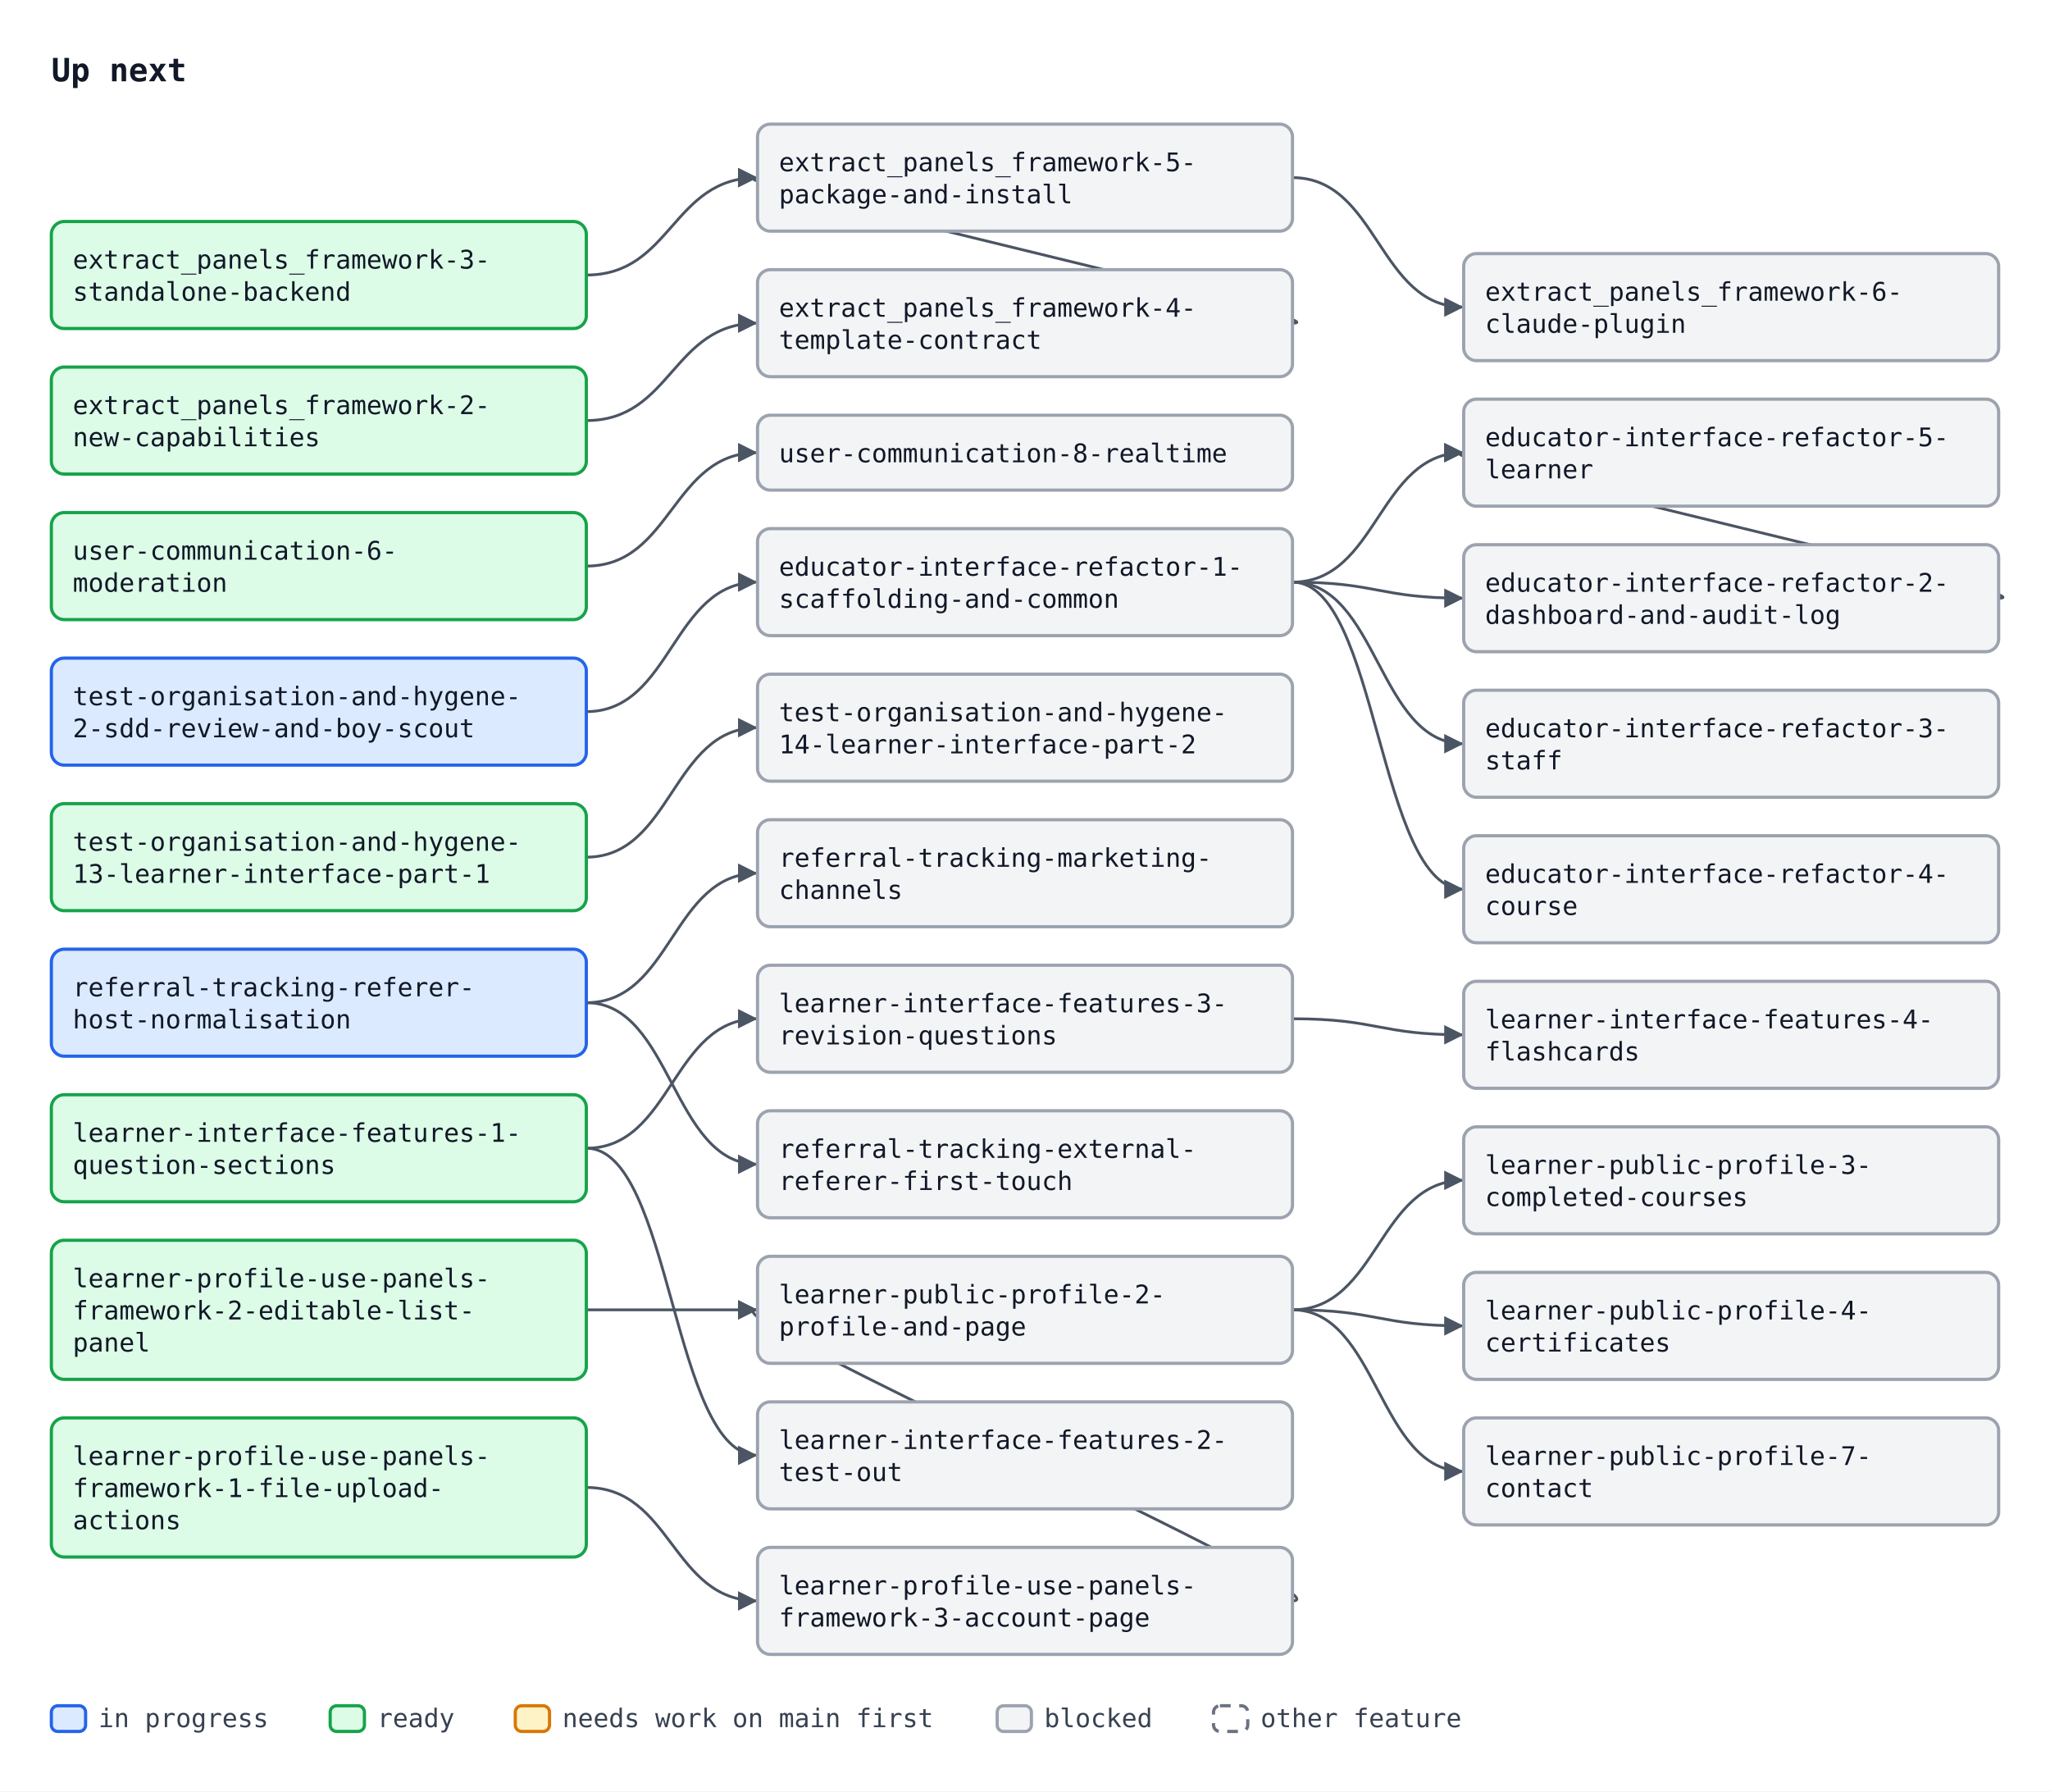
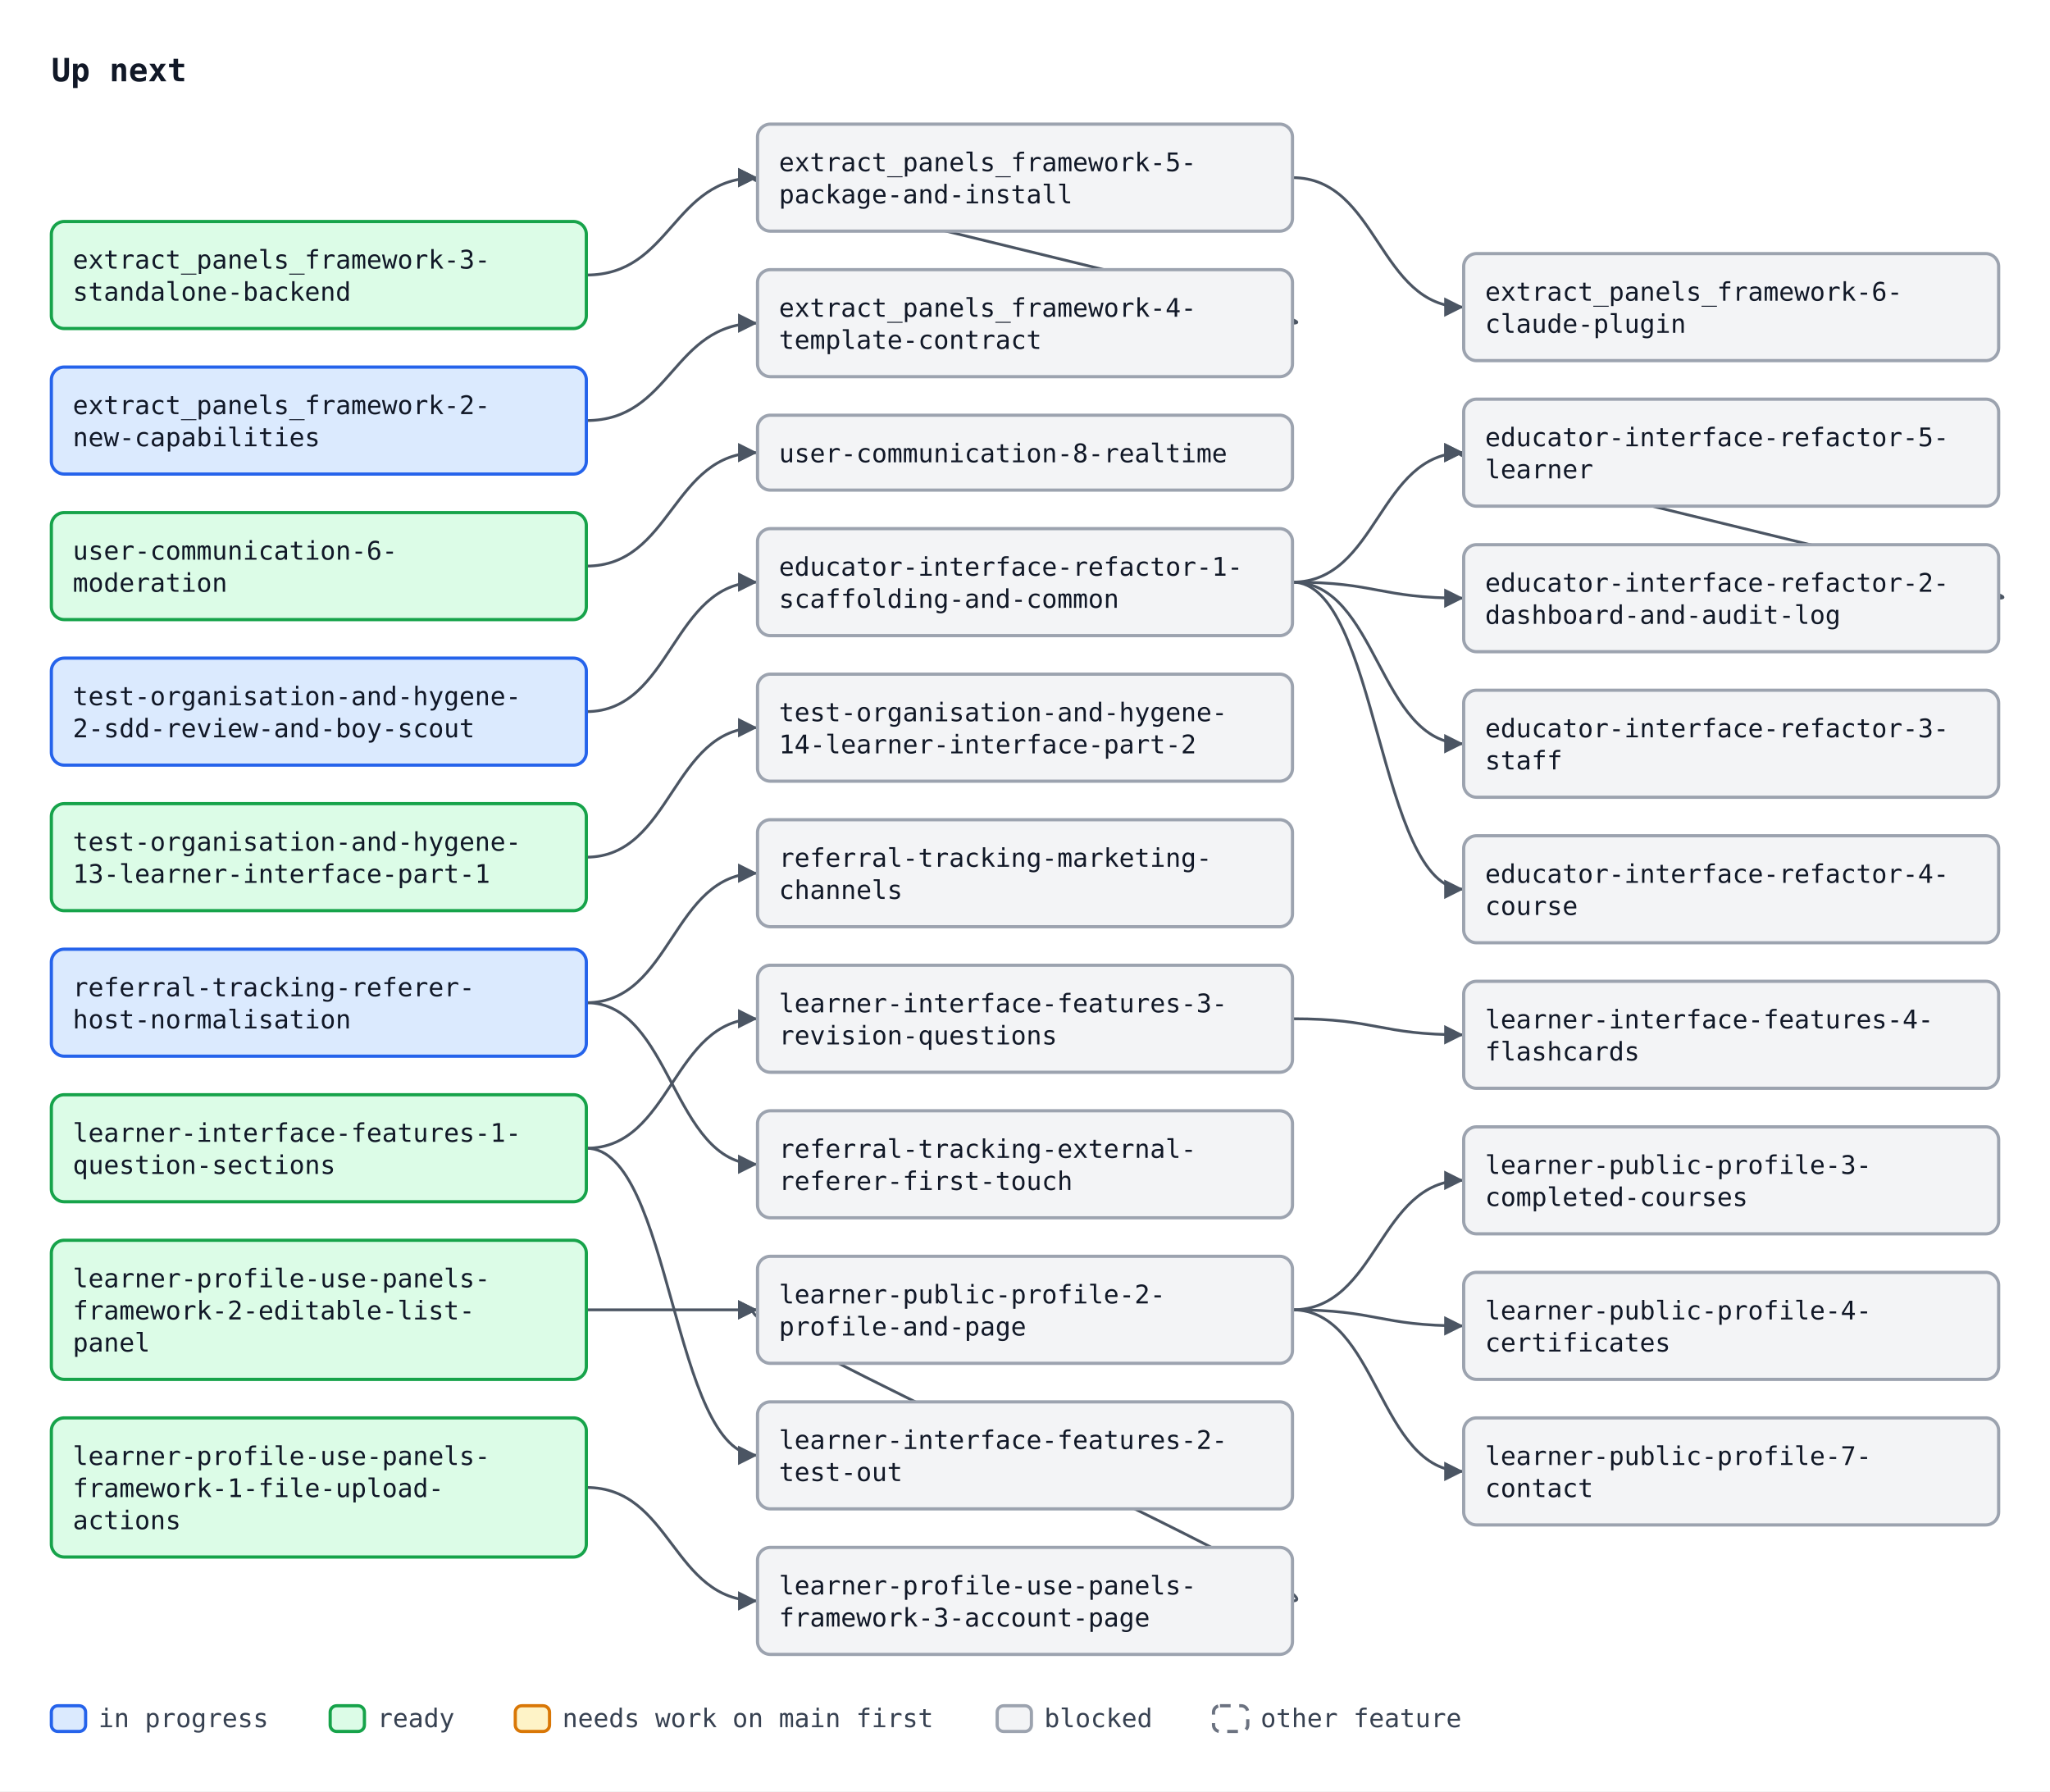
<svg xmlns="http://www.w3.org/2000/svg" width="958" height="837" viewBox="0 0 958 837" font-family="ui-monospace, SFMono-Regular, Menlo, Consolas, monospace" font-size="12">
  <defs>
    <marker id="arrow" viewBox="0 0 10 10" refX="10" refY="5" markerWidth="7" markerHeight="7" orient="auto-start-reverse">
      <path d="M0,0 L10,5 L0,10 z" fill="#4b5563" />
    </marker>
  </defs>
  <rect width="958" height="837" fill="#ffffff" />
  <text x="24" y="38" font-size="15" font-weight="bold" fill="#111827">Up next</text>
  <path d="M274.0,196.5 C314.0,196.5 314.0,151.0 354.0,151.0" fill="none" stroke="#4b5563" stroke-width="1.3" marker-end="url(#arrow)" />
  <path d="M274.0,128.5 C314.0,128.5 314.0,83.0 354.0,83.0" fill="none" stroke="#4b5563" stroke-width="1.3" marker-end="url(#arrow)" />
  <path d="M604.0,151.0 C634.0,151.0 324.0,83.0 354.0,83.0" fill="none" stroke="#4b5563" stroke-width="1.3" marker-end="url(#arrow)" />
  <path d="M604.0,83.0 C644.0,83.0 644.0,143.5 684.0,143.5" fill="none" stroke="#4b5563" stroke-width="1.3" marker-end="url(#arrow)" />
  <path d="M274.0,332.5 C314.0,332.5 314.0,272.0 354.0,272.0" fill="none" stroke="#4b5563" stroke-width="1.3" marker-end="url(#arrow)" />
  <path d="M604.0,272.0 C644.0,272.0 644.0,279.5 684.0,279.5" fill="none" stroke="#4b5563" stroke-width="1.3" marker-end="url(#arrow)" />
  <path d="M604.0,272.0 C644.0,272.0 644.0,347.5 684.0,347.5" fill="none" stroke="#4b5563" stroke-width="1.3" marker-end="url(#arrow)" />
  <path d="M604.0,272.0 C644.0,272.0 644.0,415.5 684.0,415.5" fill="none" stroke="#4b5563" stroke-width="1.3" marker-end="url(#arrow)" />
  <path d="M604.0,272.0 C644.0,272.0 644.0,211.5 684.0,211.5" fill="none" stroke="#4b5563" stroke-width="1.3" marker-end="url(#arrow)" />
  <path d="M934.0,279.5 C964.0,279.5 654.0,211.5 684.0,211.5" fill="none" stroke="#4b5563" stroke-width="1.3" marker-end="url(#arrow)" />
  <path d="M274.0,264.5 C314.0,264.5 314.0,211.5 354.0,211.5" fill="none" stroke="#4b5563" stroke-width="1.3" marker-end="url(#arrow)" />
  <path d="M274.0,400.5 C314.0,400.5 314.0,340.0 354.0,340.0" fill="none" stroke="#4b5563" stroke-width="1.3" marker-end="url(#arrow)" />
  <path d="M274.0,468.5 C314.0,468.5 314.0,408.0 354.0,408.0" fill="none" stroke="#4b5563" stroke-width="1.3" marker-end="url(#arrow)" />
  <path d="M274.0,468.5 C314.0,468.5 314.0,544.0 354.0,544.0" fill="none" stroke="#4b5563" stroke-width="1.3" marker-end="url(#arrow)" />
  <path d="M274.0,536.5 C314.0,536.5 314.0,680.0 354.0,680.0" fill="none" stroke="#4b5563" stroke-width="1.3" marker-end="url(#arrow)" />
  <path d="M274.0,536.5 C314.0,536.5 314.0,476.0 354.0,476.0" fill="none" stroke="#4b5563" stroke-width="1.3" marker-end="url(#arrow)" />
  <path d="M604.0,476.0 C644.0,476.0 644.0,483.5 684.0,483.5" fill="none" stroke="#4b5563" stroke-width="1.3" marker-end="url(#arrow)" />
  <path d="M274.0,695.0 C314.0,695.0 314.0,748.0 354.0,748.0" fill="none" stroke="#4b5563" stroke-width="1.3" marker-end="url(#arrow)" />
  <path d="M274.0,612.0 C314.0,612.0 314.0,612.0 354.0,612.0" fill="none" stroke="#4b5563" stroke-width="1.3" marker-end="url(#arrow)" />
  <path d="M604.0,748.0 C634.0,748.0 324.0,612.0 354.0,612.0" fill="none" stroke="#4b5563" stroke-width="1.3" marker-end="url(#arrow)" />
  <path d="M604.0,612.0 C644.0,612.0 644.0,551.5 684.0,551.5" fill="none" stroke="#4b5563" stroke-width="1.3" marker-end="url(#arrow)" />
  <path d="M604.0,612.0 C644.0,612.0 644.0,619.5 684.0,619.5" fill="none" stroke="#4b5563" stroke-width="1.3" marker-end="url(#arrow)" />
  <path d="M604.0,612.0 C644.0,612.0 644.0,687.5 684.0,687.5" fill="none" stroke="#4b5563" stroke-width="1.3" marker-end="url(#arrow)" />
-   <rect x="24.0" y="171.5" width="250" height="50" rx="6" fill="#dcfce7" stroke="#16a34a" stroke-width="1.5" />
+   <rect x="24.0" y="171.5" width="250" height="50" rx="6" fill="#dbeafe" stroke="#2563eb" stroke-width="1.5" />
  <text x="34.0" y="193.5" fill="#111827">extract_panels_framework-2-</text>
  <text x="34.0" y="208.5" fill="#111827">new-capabilities</text>
  <rect x="24.0" y="103.5" width="250" height="50" rx="6" fill="#dcfce7" stroke="#16a34a" stroke-width="1.5" />
  <text x="34.0" y="125.5" fill="#111827">extract_panels_framework-3-</text>
  <text x="34.0" y="140.5" fill="#111827">standalone-backend</text>
  <rect x="354.0" y="126.0" width="250" height="50" rx="6" fill="#f3f4f6" stroke="#9ca3af" stroke-width="1.5" />
  <text x="364.0" y="148.0" fill="#111827">extract_panels_framework-4-</text>
  <text x="364.0" y="163.0" fill="#111827">template-contract</text>
  <rect x="354.0" y="58.0" width="250" height="50" rx="6" fill="#f3f4f6" stroke="#9ca3af" stroke-width="1.5" />
  <text x="364.0" y="80.0" fill="#111827">extract_panels_framework-5-</text>
  <text x="364.0" y="95.0" fill="#111827">package-and-install</text>
  <rect x="684.0" y="118.5" width="250" height="50" rx="6" fill="#f3f4f6" stroke="#9ca3af" stroke-width="1.5" />
  <text x="694.0" y="140.5" fill="#111827">extract_panels_framework-6-</text>
  <text x="694.0" y="155.5" fill="#111827">claude-plugin</text>
  <rect x="354.0" y="247.0" width="250" height="50" rx="6" fill="#f3f4f6" stroke="#9ca3af" stroke-width="1.5" />
  <text x="364.0" y="269.0" fill="#111827">educator-interface-refactor-1-</text>
  <text x="364.0" y="284.0" fill="#111827">scaffolding-and-common</text>
  <rect x="684.0" y="254.5" width="250" height="50" rx="6" fill="#f3f4f6" stroke="#9ca3af" stroke-width="1.5" />
  <text x="694.0" y="276.5" fill="#111827">educator-interface-refactor-2-</text>
  <text x="694.0" y="291.5" fill="#111827">dashboard-and-audit-log</text>
  <rect x="684.0" y="322.5" width="250" height="50" rx="6" fill="#f3f4f6" stroke="#9ca3af" stroke-width="1.5" />
  <text x="694.0" y="344.5" fill="#111827">educator-interface-refactor-3-</text>
  <text x="694.0" y="359.5" fill="#111827">staff</text>
  <rect x="684.0" y="390.5" width="250" height="50" rx="6" fill="#f3f4f6" stroke="#9ca3af" stroke-width="1.5" />
  <text x="694.0" y="412.5" fill="#111827">educator-interface-refactor-4-</text>
  <text x="694.0" y="427.5" fill="#111827">course</text>
  <rect x="684.0" y="186.5" width="250" height="50" rx="6" fill="#f3f4f6" stroke="#9ca3af" stroke-width="1.5" />
  <text x="694.0" y="208.5" fill="#111827">educator-interface-refactor-5-</text>
  <text x="694.0" y="223.5" fill="#111827">learner</text>
  <rect x="24.0" y="239.5" width="250" height="50" rx="6" fill="#dcfce7" stroke="#16a34a" stroke-width="1.5" />
  <text x="34.0" y="261.5" fill="#111827">user-communication-6-</text>
  <text x="34.0" y="276.5" fill="#111827">moderation</text>
  <rect x="354.0" y="194.0" width="250" height="35" rx="6" fill="#f3f4f6" stroke="#9ca3af" stroke-width="1.5" />
  <text x="364.0" y="216.0" fill="#111827">user-communication-8-realtime</text>
  <rect x="24.0" y="307.5" width="250" height="50" rx="6" fill="#dbeafe" stroke="#2563eb" stroke-width="1.5" />
  <text x="34.0" y="329.5" fill="#111827">test-organisation-and-hygene-</text>
  <text x="34.0" y="344.5" fill="#111827">2-sdd-review-and-boy-scout</text>
  <rect x="24.0" y="375.5" width="250" height="50" rx="6" fill="#dcfce7" stroke="#16a34a" stroke-width="1.5" />
  <text x="34.0" y="397.5" fill="#111827">test-organisation-and-hygene-</text>
  <text x="34.0" y="412.5" fill="#111827">13-learner-interface-part-1</text>
  <rect x="354.0" y="315.0" width="250" height="50" rx="6" fill="#f3f4f6" stroke="#9ca3af" stroke-width="1.5" />
  <text x="364.0" y="337.0" fill="#111827">test-organisation-and-hygene-</text>
  <text x="364.0" y="352.0" fill="#111827">14-learner-interface-part-2</text>
  <rect x="24.0" y="443.5" width="250" height="50" rx="6" fill="#dbeafe" stroke="#2563eb" stroke-width="1.5" />
  <text x="34.0" y="465.5" fill="#111827">referral-tracking-referer-</text>
  <text x="34.0" y="480.5" fill="#111827">host-normalisation</text>
  <rect x="354.0" y="383.0" width="250" height="50" rx="6" fill="#f3f4f6" stroke="#9ca3af" stroke-width="1.5" />
  <text x="364.0" y="405.0" fill="#111827">referral-tracking-marketing-</text>
  <text x="364.0" y="420.0" fill="#111827">channels</text>
  <rect x="354.0" y="519.0" width="250" height="50" rx="6" fill="#f3f4f6" stroke="#9ca3af" stroke-width="1.5" />
  <text x="364.0" y="541.0" fill="#111827">referral-tracking-external-</text>
  <text x="364.0" y="556.0" fill="#111827">referer-first-touch</text>
  <rect x="24.0" y="511.5" width="250" height="50" rx="6" fill="#dcfce7" stroke="#16a34a" stroke-width="1.5" />
  <text x="34.0" y="533.5" fill="#111827">learner-interface-features-1-</text>
  <text x="34.0" y="548.5" fill="#111827">question-sections</text>
  <rect x="354.0" y="655.0" width="250" height="50" rx="6" fill="#f3f4f6" stroke="#9ca3af" stroke-width="1.5" />
  <text x="364.0" y="677.0" fill="#111827">learner-interface-features-2-</text>
  <text x="364.0" y="692.0" fill="#111827">test-out</text>
  <rect x="354.0" y="451.0" width="250" height="50" rx="6" fill="#f3f4f6" stroke="#9ca3af" stroke-width="1.5" />
  <text x="364.0" y="473.0" fill="#111827">learner-interface-features-3-</text>
  <text x="364.0" y="488.0" fill="#111827">revision-questions</text>
  <rect x="684.0" y="458.5" width="250" height="50" rx="6" fill="#f3f4f6" stroke="#9ca3af" stroke-width="1.5" />
  <text x="694.0" y="480.5" fill="#111827">learner-interface-features-4-</text>
  <text x="694.0" y="495.5" fill="#111827">flashcards</text>
  <rect x="24.0" y="662.5" width="250" height="65" rx="6" fill="#dcfce7" stroke="#16a34a" stroke-width="1.5" />
  <text x="34.0" y="684.5" fill="#111827">learner-profile-use-panels-</text>
  <text x="34.0" y="699.5" fill="#111827">framework-1-file-upload-</text>
  <text x="34.0" y="714.5" fill="#111827">actions</text>
  <rect x="24.0" y="579.5" width="250" height="65" rx="6" fill="#dcfce7" stroke="#16a34a" stroke-width="1.5" />
  <text x="34.0" y="601.5" fill="#111827">learner-profile-use-panels-</text>
  <text x="34.0" y="616.5" fill="#111827">framework-2-editable-list-</text>
  <text x="34.0" y="631.5" fill="#111827">panel</text>
  <rect x="354.0" y="723.0" width="250" height="50" rx="6" fill="#f3f4f6" stroke="#9ca3af" stroke-width="1.5" />
  <text x="364.0" y="745.0" fill="#111827">learner-profile-use-panels-</text>
  <text x="364.0" y="760.0" fill="#111827">framework-3-account-page</text>
  <rect x="354.0" y="587.0" width="250" height="50" rx="6" fill="#f3f4f6" stroke="#9ca3af" stroke-width="1.5" />
  <text x="364.0" y="609.0" fill="#111827">learner-public-profile-2-</text>
  <text x="364.0" y="624.0" fill="#111827">profile-and-page</text>
  <rect x="684.0" y="526.5" width="250" height="50" rx="6" fill="#f3f4f6" stroke="#9ca3af" stroke-width="1.5" />
  <text x="694.0" y="548.5" fill="#111827">learner-public-profile-3-</text>
  <text x="694.0" y="563.5" fill="#111827">completed-courses</text>
  <rect x="684.0" y="594.5" width="250" height="50" rx="6" fill="#f3f4f6" stroke="#9ca3af" stroke-width="1.5" />
  <text x="694.0" y="616.5" fill="#111827">learner-public-profile-4-</text>
  <text x="694.0" y="631.5" fill="#111827">certificates</text>
  <rect x="684.0" y="662.5" width="250" height="50" rx="6" fill="#f3f4f6" stroke="#9ca3af" stroke-width="1.5" />
  <text x="694.0" y="684.5" fill="#111827">learner-public-profile-7-</text>
  <text x="694.0" y="699.5" fill="#111827">contact</text>
  <rect x="24.0" y="797" width="16" height="12" rx="3" fill="#dbeafe" stroke="#2563eb" stroke-width="1.5" />
  <text x="46.0" y="807" fill="#374151">in progress</text>
  <rect x="154.3" y="797" width="16" height="12" rx="3" fill="#dcfce7" stroke="#16a34a" stroke-width="1.5" />
  <text x="176.3" y="807" fill="#374151">ready</text>
  <rect x="240.8" y="797" width="16" height="12" rx="3" fill="#fef3c7" stroke="#d97706" stroke-width="1.5" />
  <text x="262.8" y="807" fill="#374151">needs work on main first</text>
  <rect x="466.0" y="797" width="16" height="12" rx="3" fill="#f3f4f6" stroke="#9ca3af" stroke-width="1.5" />
  <text x="488.0" y="807" fill="#374151">blocked</text>
  <rect x="567.1" y="797" width="16" height="12" rx="3" fill="#ffffff" stroke="#6b7280" stroke-width="1.5" stroke-dasharray="5 4" />
  <text x="589.1" y="807" fill="#374151">other feature</text>
</svg>
